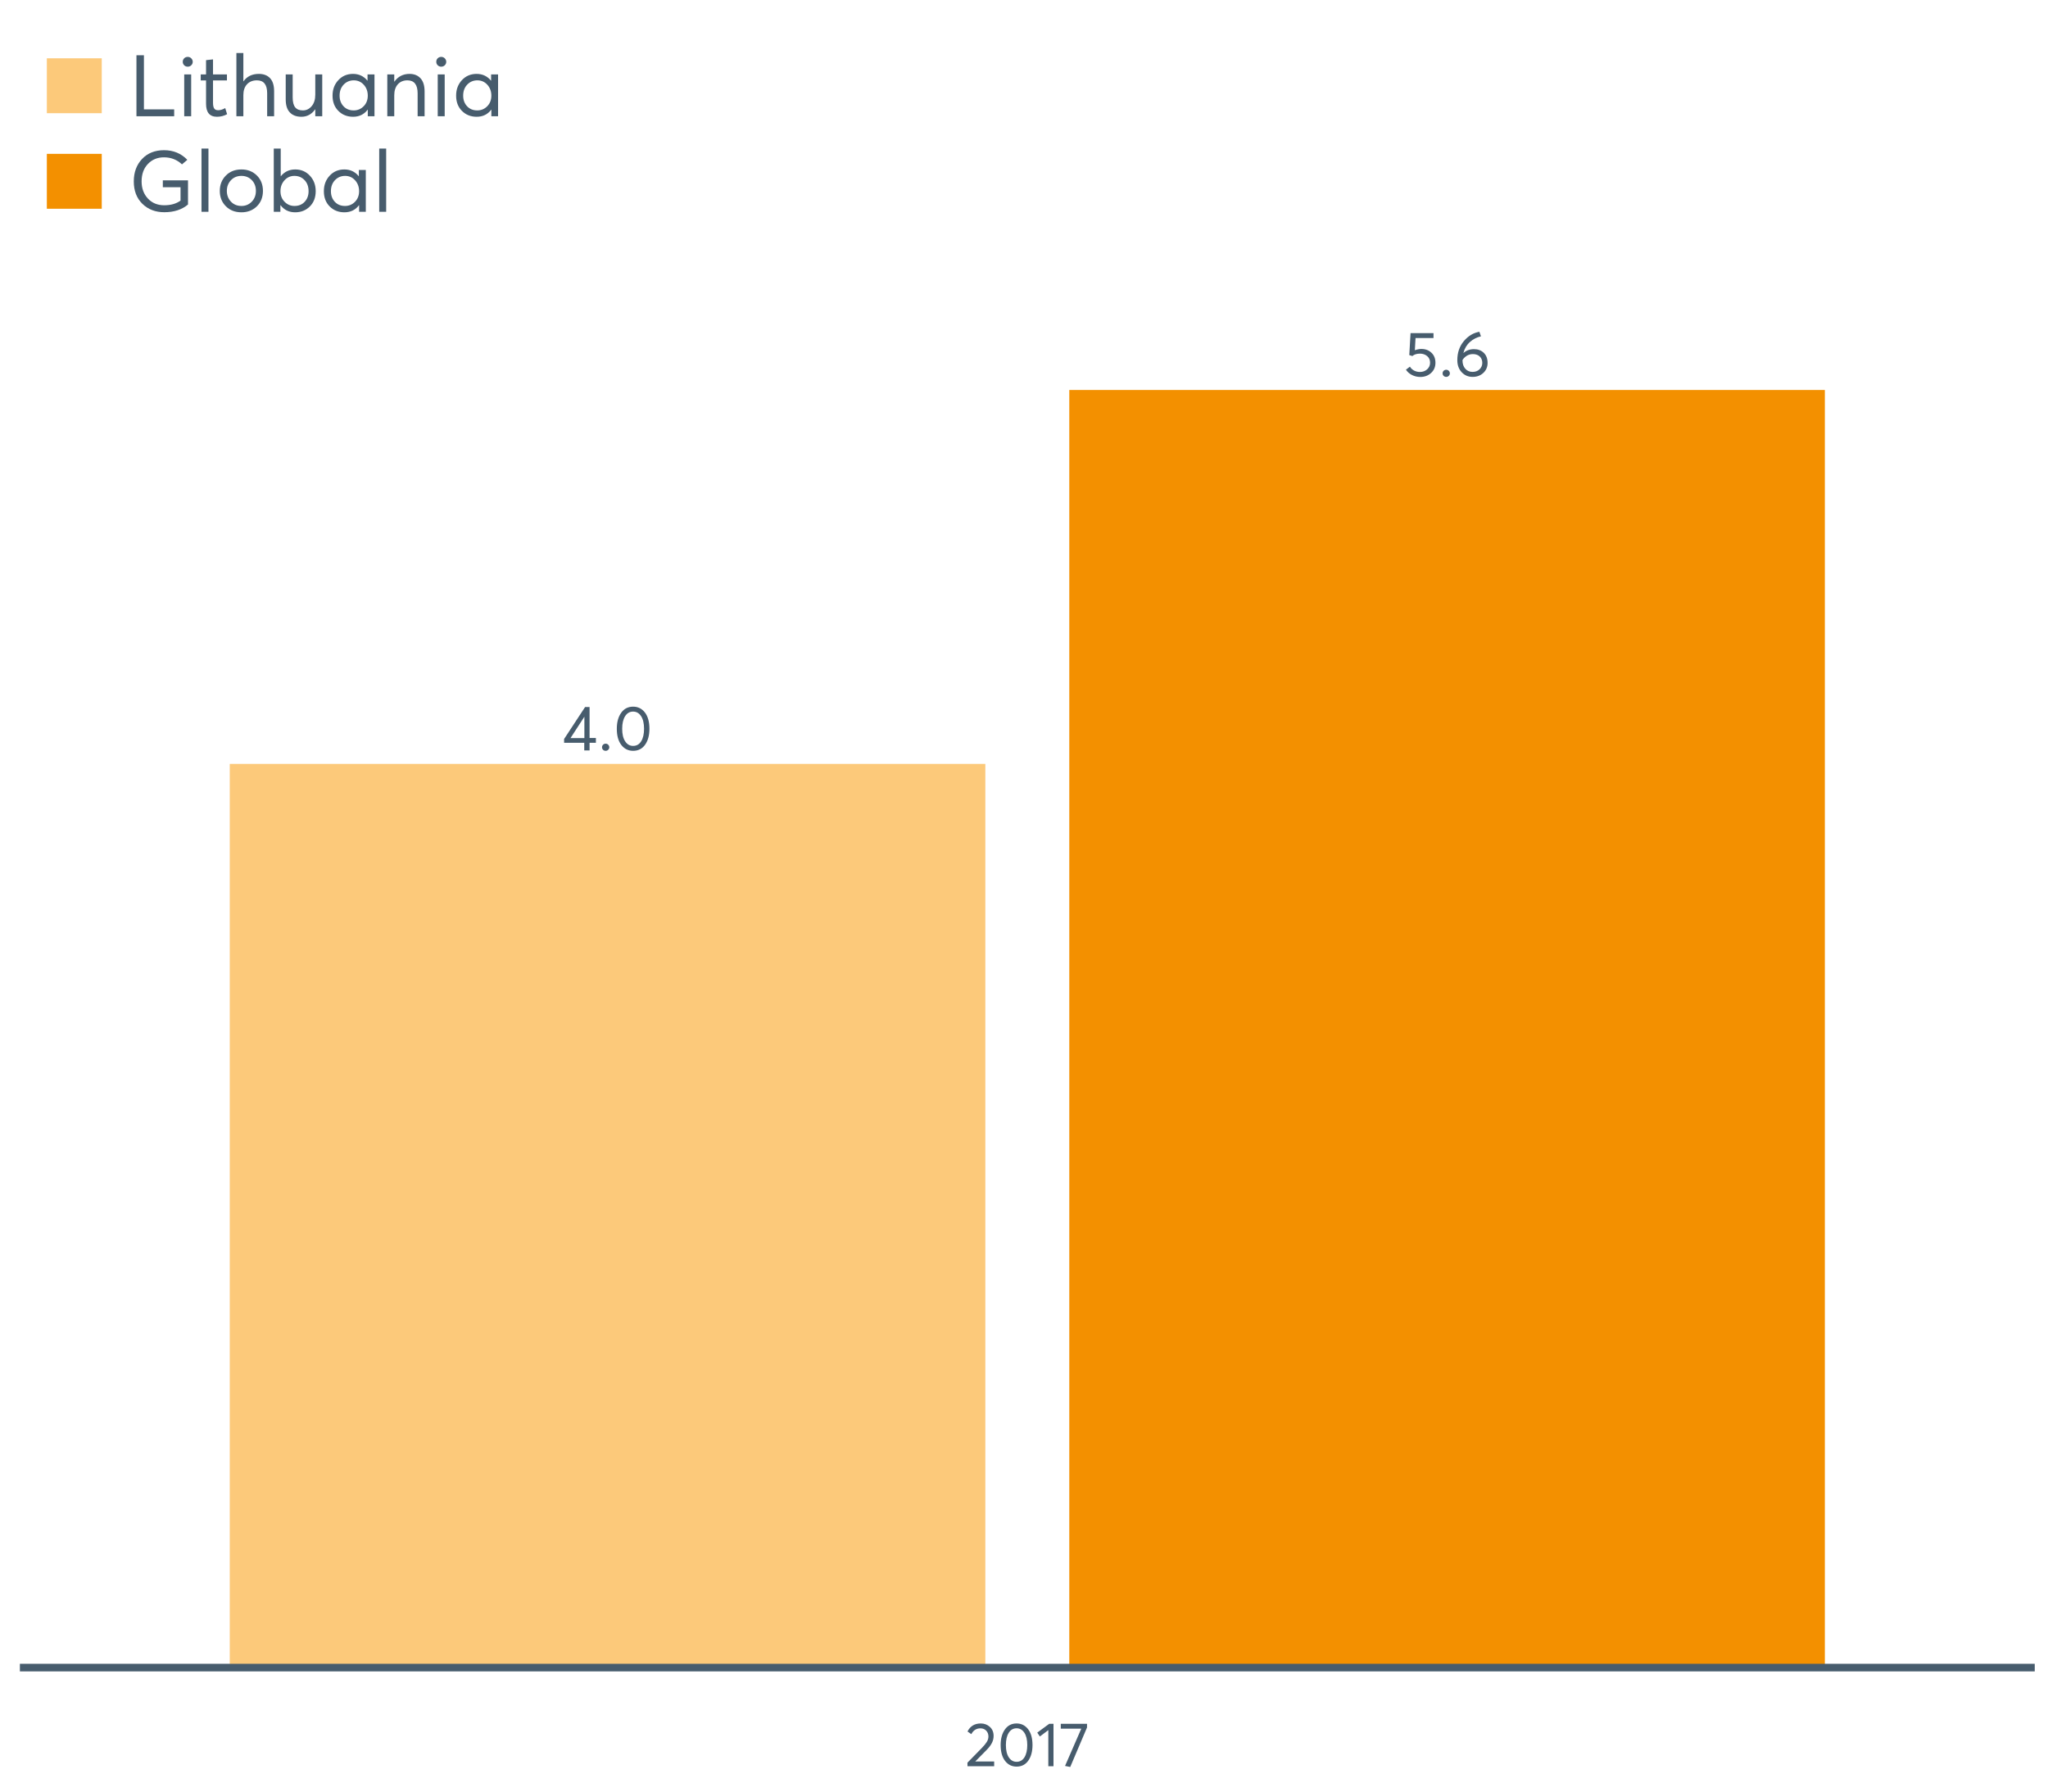
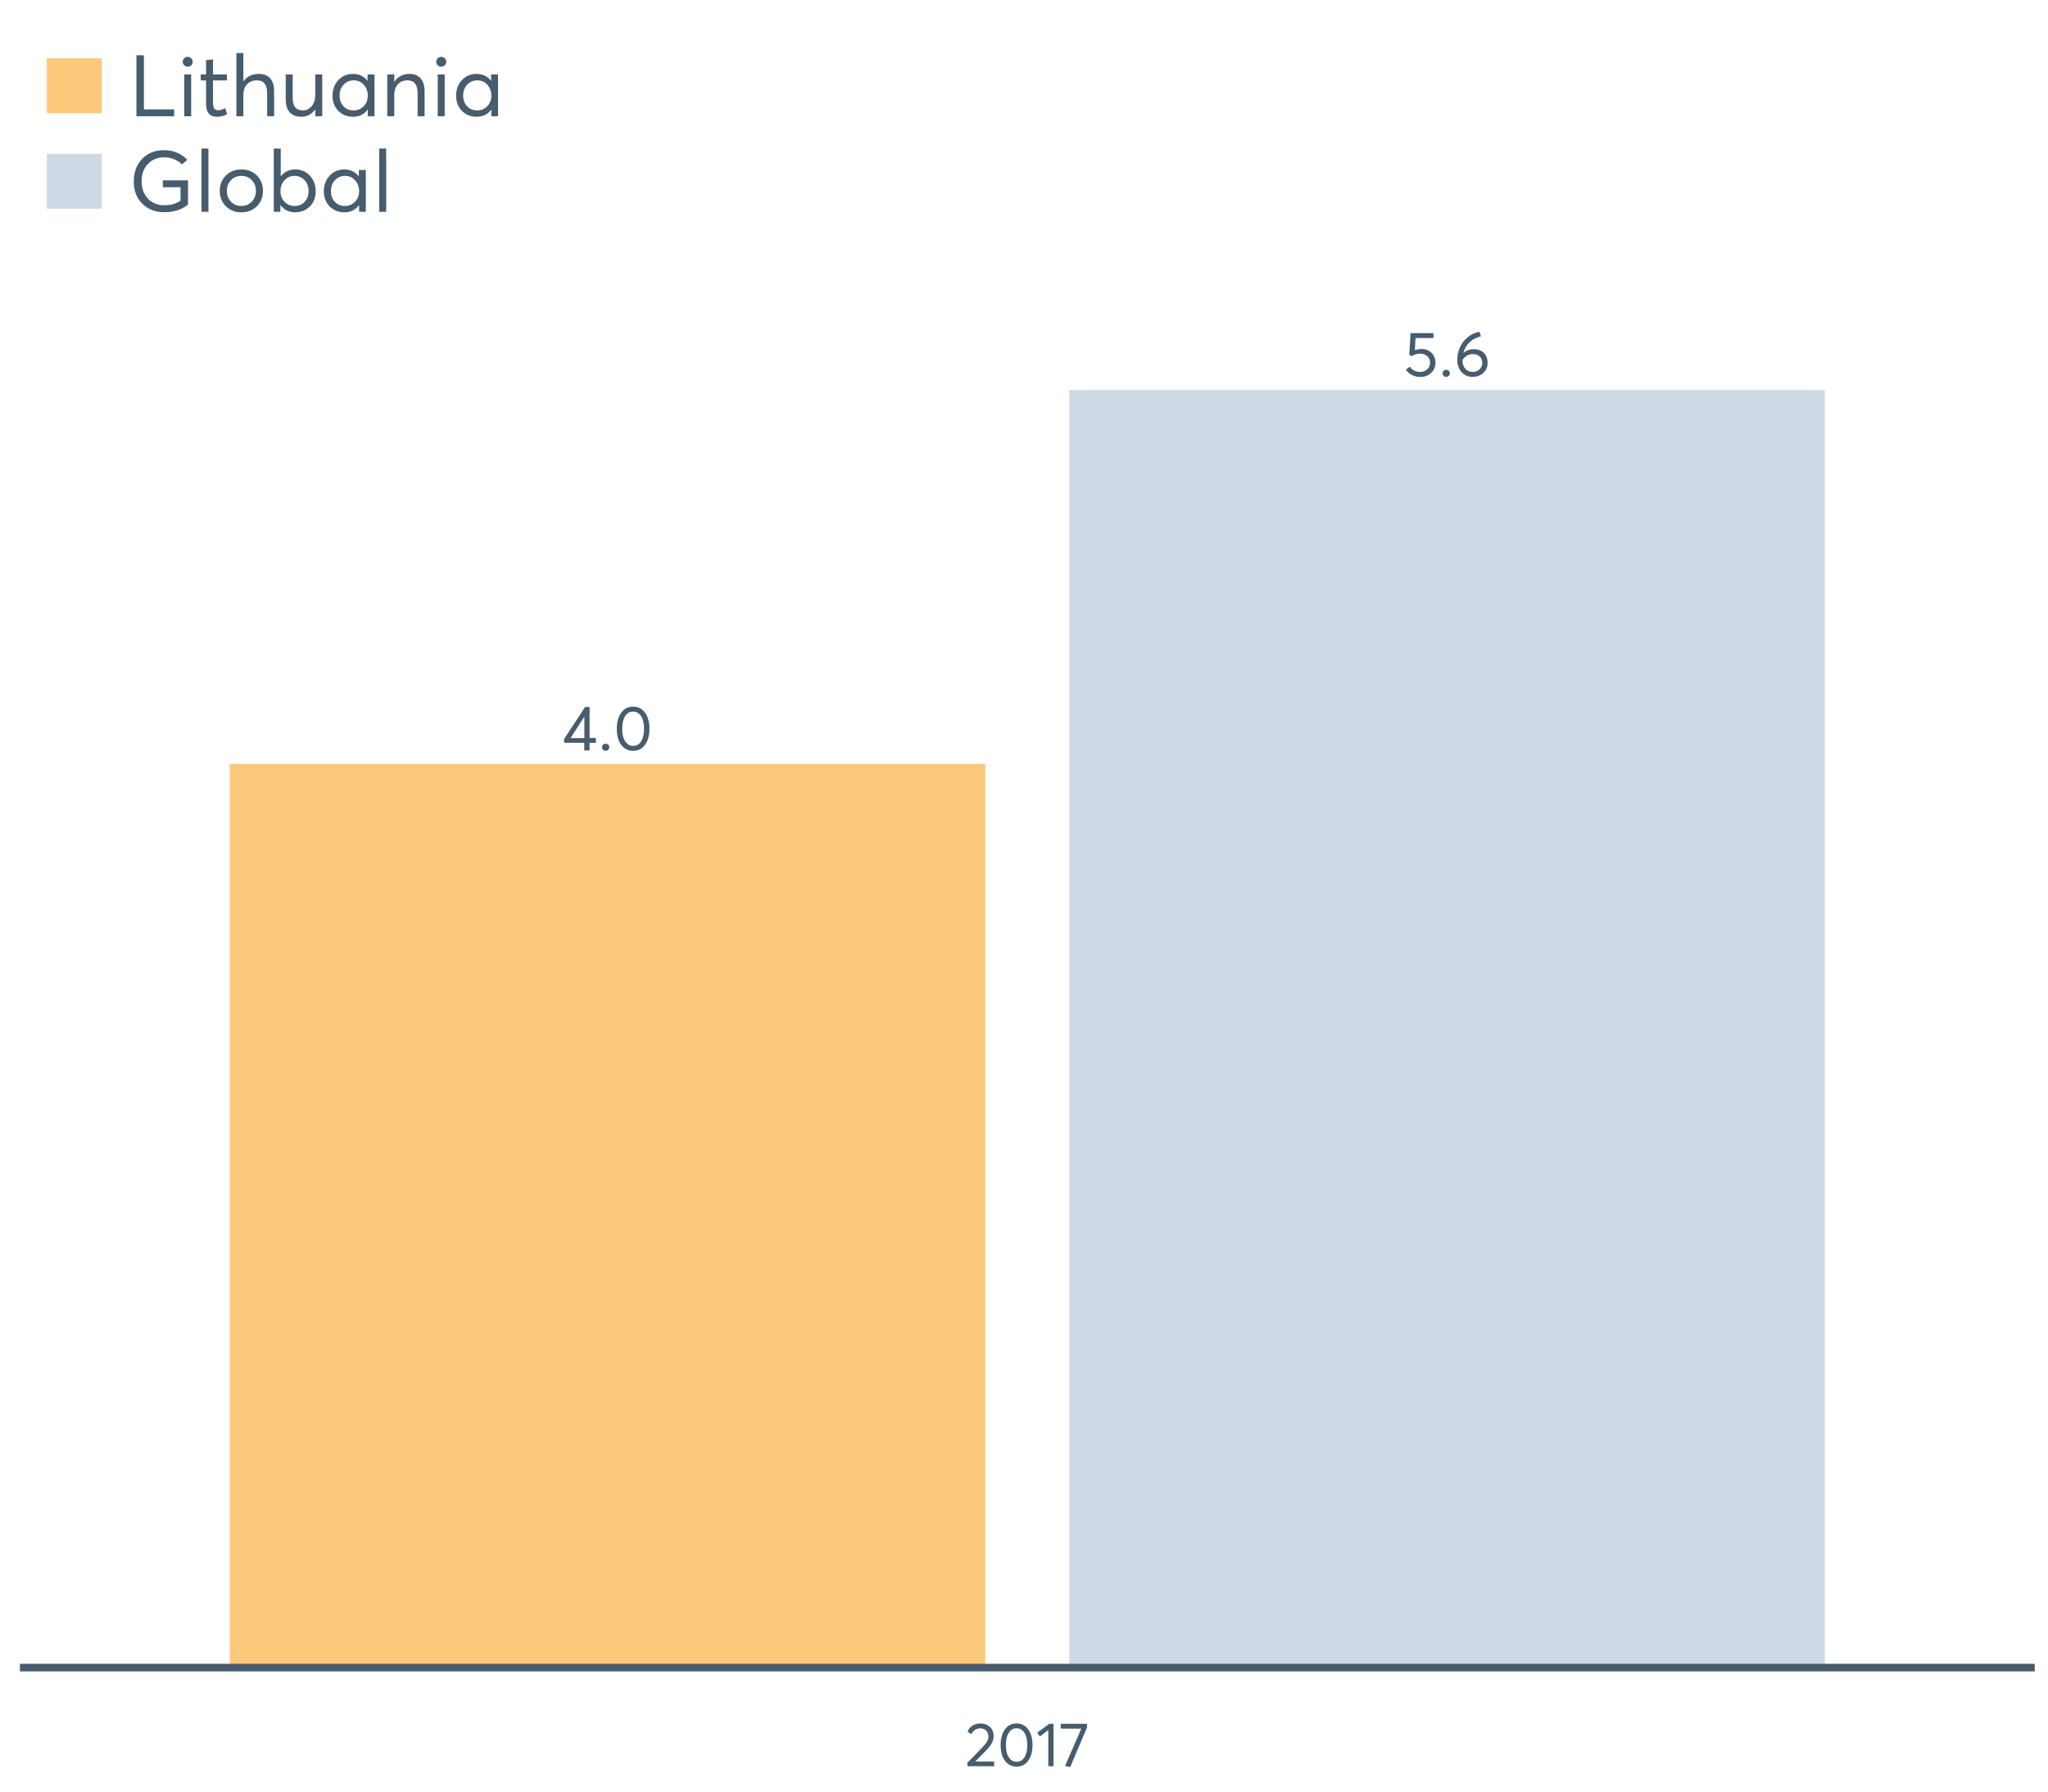
<svg xmlns="http://www.w3.org/2000/svg" xmlns:xlink="http://www.w3.org/1999/xlink" width="822.857pt" height="720pt" viewBox="0 0 822.857 720" version="1.1">
  <defs>
    <g>
      <symbol overflow="visible" id="glyph0-0">
        <path style="stroke:none;" d="M 7.238 -11.074 C 8.844 -11.074 10.188 -10.57 11.262 -9.562 C 12.336 -8.555 12.871 -7.203 12.875 -5.512 C 12.871 -3.852 12.289 -2.488 11.121 -1.422 C 9.953 -0.355 8.512 0.176 6.805 0.18 C 5.602 0.176 4.488 -0.078 3.465 -0.594 C 2.438 -1.109 1.621 -1.828 1.016 -2.742 L 2.617 -3.961 C 3.02 -3.301 3.574 -2.777 4.277 -2.398 C 4.98 -2.016 5.77 -1.828 6.652 -1.828 C 7.785 -1.828 8.746 -2.18 9.535 -2.883 C 10.32 -3.586 10.715 -4.469 10.719 -5.535 C 10.715 -6.668 10.32 -7.562 9.535 -8.215 C 8.746 -8.867 7.797 -9.191 6.68 -9.195 C 5.359 -9.191 4.332 -8.871 3.605 -8.227 L 2.363 -8.609 L 2.871 -17.445 L 12.09 -17.445 L 12.09 -15.465 L 4.875 -15.465 L 4.598 -10.566 C 5.559 -10.902 6.438 -11.074 7.238 -11.074 Z M 7.238 -11.074 " />
      </symbol>
      <symbol overflow="visible" id="glyph0-1">
        <path style="stroke:none;" d="M 3.074 0.152 C 2.648 0.152 2.297 0.016 2.02 -0.266 C 1.738 -0.543 1.598 -0.879 1.602 -1.27 C 1.598 -1.672 1.738 -2.016 2.02 -2.297 C 2.297 -2.578 2.648 -2.719 3.074 -2.719 C 3.461 -2.719 3.797 -2.578 4.086 -2.297 C 4.371 -2.016 4.516 -1.672 4.52 -1.27 C 4.516 -0.879 4.371 -0.543 4.086 -0.266 C 3.797 0.016 3.461 0.152 3.074 0.152 Z M 3.074 0.152 " />
      </symbol>
      <symbol overflow="visible" id="glyph0-2">
        <path style="stroke:none;" d="M 8.125 -10.996 C 9.715 -10.992 11.02 -10.496 12.039 -9.508 C 13.051 -8.516 13.559 -7.168 13.562 -5.461 C 13.559 -3.852 12.988 -2.512 11.848 -1.445 C 10.703 -0.379 9.266 0.152 7.543 0.152 C 5.777 0.152 4.312 -0.473 3.148 -1.727 C 1.977 -2.977 1.395 -4.594 1.398 -6.578 C 1.395 -9.59 2.266 -12.137 4.012 -14.219 C 5.754 -16.301 7.836 -17.555 10.262 -17.98 L 10.895 -16.152 C 9.199 -15.758 7.719 -14.996 6.449 -13.863 C 5.18 -12.73 4.309 -11.258 3.836 -9.449 L 3.859 -9.449 C 4.992 -10.477 6.414 -10.992 8.125 -10.996 Z M 7.516 -1.855 C 8.668 -1.852 9.609 -2.203 10.336 -2.906 C 11.062 -3.609 11.426 -4.469 11.43 -5.484 C 11.426 -6.551 11.082 -7.406 10.398 -8.051 C 9.711 -8.691 8.793 -9.012 7.645 -9.016 C 6.727 -9.012 5.91 -8.781 5.191 -8.328 C 4.473 -7.867 3.902 -7.301 3.48 -6.629 L 3.48 -6.449 C 3.48 -5.078 3.855 -3.969 4.609 -3.125 C 5.359 -2.273 6.328 -1.852 7.516 -1.855 Z M 7.516 -1.855 " />
      </symbol>
      <symbol overflow="visible" id="glyph0-3">
        <path style="stroke:none;" d="M 8.887 0 L 8.887 -3.074 L 0.789 -3.074 L 0.789 -4.598 L 9.219 -17.445 L 11.023 -17.445 L 11.023 -5.004 L 13.562 -5.004 L 13.562 -3.074 L 11.023 -3.074 L 11.023 0 Z M 3.352 -4.953 L 8.938 -4.953 L 8.938 -13.562 Z M 3.352 -4.953 " />
      </symbol>
      <symbol overflow="visible" id="glyph0-4">
        <path style="stroke:none;" d="M 7.973 0.152 C 6.023 0.152 4.445 -0.629 3.238 -2.195 C 2.023 -3.762 1.418 -5.934 1.422 -8.711 C 1.418 -11.348 2 -13.488 3.172 -15.133 C 4.336 -16.773 5.938 -17.594 7.973 -17.598 C 9.918 -17.594 11.496 -16.812 12.711 -15.25 C 13.918 -13.684 14.523 -11.504 14.527 -8.711 C 14.523 -6.066 13.945 -3.93 12.785 -2.297 C 11.625 -0.664 10.02 0.152 7.973 0.152 Z M 7.973 -1.828 C 9.359 -1.828 10.438 -2.445 11.211 -3.68 C 11.977 -4.914 12.363 -6.59 12.367 -8.711 C 12.363 -10.895 11.961 -12.59 11.16 -13.801 C 10.355 -15.008 9.293 -15.613 7.973 -15.617 C 6.602 -15.613 5.527 -14.992 4.75 -13.75 C 3.969 -12.504 3.578 -10.824 3.582 -8.711 C 3.578 -6.543 3.98 -4.855 4.785 -3.645 C 5.586 -2.434 6.648 -1.828 7.973 -1.828 Z M 7.973 -1.828 " />
      </symbol>
      <symbol overflow="visible" id="glyph1-0">
        <path style="stroke:none;" d="M 4.141 -1.91 L 11.707 -1.91 L 11.707 0 L 0.992 0 L 0.969 -1.438 L 6.797 -7.391 C 7.656 -8.281 8.305 -9.078 8.742 -9.773 C 9.18 -10.469 9.398 -11.195 9.402 -11.957 C 9.398 -12.898 9.102 -13.68 8.508 -14.301 C 7.914 -14.918 7.145 -15.227 6.203 -15.23 C 4.562 -15.227 3.34 -14.449 2.531 -12.898 L 0.992 -13.965 C 2.078 -16.113 3.855 -17.191 6.324 -17.191 C 7.742 -17.191 8.957 -16.734 9.969 -15.824 C 10.977 -14.914 11.484 -13.699 11.484 -12.18 C 11.484 -11.199 11.258 -10.266 10.812 -9.375 C 10.363 -8.48 9.621 -7.504 8.582 -6.449 L 4.141 -1.961 Z M 4.141 -1.91 " />
      </symbol>
      <symbol overflow="visible" id="glyph1-1">
        <path style="stroke:none;" d="M 7.789 0.148 C 5.883 0.145 4.344 -0.617 3.164 -2.145 C 1.98 -3.676 1.387 -5.797 1.391 -8.508 C 1.387 -11.086 1.957 -13.176 3.102 -14.785 C 4.238 -16.387 5.801 -17.191 7.789 -17.191 C 9.688 -17.191 11.23 -16.426 12.414 -14.895 C 13.594 -13.363 14.184 -11.234 14.188 -8.508 C 14.184 -5.926 13.617 -3.836 12.488 -2.242 C 11.352 -0.648 9.785 0.145 7.789 0.148 Z M 7.789 -1.785 C 9.141 -1.781 10.195 -2.383 10.953 -3.594 C 11.703 -4.797 12.082 -6.438 12.082 -8.508 C 12.082 -10.641 11.688 -12.297 10.902 -13.48 C 10.113 -14.66 9.074 -15.25 7.789 -15.254 C 6.445 -15.25 5.395 -14.645 4.637 -13.43 C 3.871 -12.215 3.492 -10.574 3.496 -8.508 C 3.492 -6.391 3.887 -4.738 4.676 -3.559 C 5.461 -2.371 6.496 -1.781 7.789 -1.785 Z M 7.789 -1.785 " />
      </symbol>
      <symbol overflow="visible" id="glyph1-2">
        <path style="stroke:none;" d="M 4.961 0 L 4.961 -14.512 L 1.562 -11.957 L 0.52 -13.52 L 5.309 -17.043 L 7.043 -17.043 L 7.043 0 Z M 4.961 0 " />
      </symbol>
      <symbol overflow="visible" id="glyph1-3">
        <path style="stroke:none;" d="M 0.668 -17.043 L 11.211 -17.043 L 11.211 -15.578 L 4.465 0.297 L 2.383 -0.125 L 8.906 -15.105 L 0.668 -15.105 Z M 0.668 -17.043 " />
      </symbol>
      <symbol overflow="visible" id="glyph2-0">
        <path style="stroke:none;" d="M 3.109 0 L 3.109 -24.516 L 6.113 -24.516 L 6.113 -2.762 L 18.266 -2.762 L 18.266 0 Z M 3.109 0 " />
      </symbol>
      <symbol overflow="visible" id="glyph2-1">
        <path style="stroke:none;" d="M 4.316 -19.922 C 3.738 -19.922 3.262 -20.109 2.883 -20.492 C 2.5 -20.867 2.309 -21.336 2.312 -21.891 C 2.309 -22.441 2.5 -22.906 2.883 -23.289 C 3.262 -23.668 3.738 -23.859 4.316 -23.859 C 4.867 -23.859 5.34 -23.66 5.73 -23.27 C 6.121 -22.875 6.316 -22.418 6.32 -21.891 C 6.316 -21.336 6.121 -20.867 5.73 -20.492 C 5.34 -20.109 4.867 -19.922 4.316 -19.922 Z M 2.898 0 L 2.898 -16.816 L 5.695 -16.816 L 5.695 0 Z M 2.898 0 " />
      </symbol>
      <symbol overflow="visible" id="glyph2-2">
        <path style="stroke:none;" d="M 7.422 0.207 C 4.496 0.203 3.035 -1.531 3.039 -5.008 L 3.039 -14.398 L 0.898 -14.398 L 0.898 -16.816 L 3.039 -16.816 L 3.039 -22.547 L 5.836 -22.855 L 5.836 -16.816 L 11.43 -16.816 L 11.43 -14.398 L 5.836 -14.398 L 5.836 -5.422 C 5.836 -4.383 5.988 -3.625 6.301 -3.141 C 6.605 -2.656 7.141 -2.414 7.906 -2.418 C 8.777 -2.414 9.723 -2.703 10.738 -3.281 L 11.496 -0.828 C 10.254 -0.137 8.895 0.203 7.422 0.207 Z M 7.422 0.207 " />
      </symbol>
      <symbol overflow="visible" id="glyph2-3">
        <path style="stroke:none;" d="M 11.703 -17.023 C 13.609 -17.02 15.105 -16.445 16.191 -15.297 C 17.27 -14.145 17.812 -12.406 17.816 -10.082 L 17.816 0 L 15.02 0 L 15.02 -9.289 C 15.016 -12.715 13.648 -14.43 10.91 -14.434 C 9.23 -14.43 7.898 -13.902 6.922 -12.844 C 5.941 -11.785 5.453 -10.324 5.457 -8.461 L 5.457 0 L 2.66 0 L 2.66 -25.414 L 5.457 -25.414 L 5.457 -14.055 L 5.523 -14.055 C 6.926 -16.031 8.984 -17.02 11.703 -17.023 Z M 11.703 -17.023 " />
      </symbol>
      <symbol overflow="visible" id="glyph2-4">
        <path style="stroke:none;" d="M 14.191 -16.816 L 16.988 -16.816 L 16.988 0 L 14.191 0 L 14.191 -2.797 L 14.156 -2.797 C 12.75 -0.793 10.906 0.203 8.633 0.207 C 6.625 0.203 5.07 -0.375 3.969 -1.535 C 2.859 -2.699 2.309 -4.453 2.312 -6.801 L 2.312 -16.816 L 5.109 -16.816 L 5.109 -7.598 C 5.109 -5.73 5.449 -4.391 6.129 -3.574 C 6.809 -2.754 7.836 -2.344 9.219 -2.348 C 10.594 -2.344 11.77 -2.914 12.738 -4.055 C 13.707 -5.195 14.191 -6.73 14.191 -8.668 Z M 14.191 -16.816 " />
      </symbol>
      <symbol overflow="visible" id="glyph2-5">
        <path style="stroke:none;" d="M 15.711 -16.816 L 18.508 -16.816 L 18.508 0 L 15.812 0 L 15.812 -2.66 L 15.777 -2.66 C 14.348 -0.75 12.391 0.203 9.91 0.207 C 7.535 0.203 5.566 -0.574 4.004 -2.141 C 2.434 -3.703 1.652 -5.754 1.656 -8.285 C 1.652 -10.77 2.43 -12.848 3.988 -14.52 C 5.539 -16.188 7.5 -17.02 9.875 -17.023 C 12.266 -17.02 14.199 -16.109 15.676 -14.293 L 15.711 -14.293 Z M 10.152 -2.348 C 11.715 -2.344 13.051 -2.902 14.156 -4.02 C 15.258 -5.137 15.809 -6.559 15.812 -8.285 C 15.809 -10.012 15.273 -11.465 14.207 -12.652 C 13.133 -13.836 11.793 -14.43 10.184 -14.434 C 8.574 -14.43 7.223 -13.859 6.129 -12.723 C 5.035 -11.582 4.488 -10.105 4.488 -8.285 C 4.488 -6.559 5.012 -5.137 6.059 -4.02 C 7.105 -2.902 8.469 -2.344 10.152 -2.348 Z M 10.152 -2.348 " />
      </symbol>
      <symbol overflow="visible" id="glyph2-6">
        <path style="stroke:none;" d="M 11.602 -17.023 C 13.465 -17.02 14.938 -16.426 16.02 -15.242 C 17.102 -14.055 17.641 -12.301 17.645 -9.98 L 17.645 0 L 14.848 0 L 14.848 -9.184 C 14.848 -12.68 13.477 -14.43 10.738 -14.434 C 9.125 -14.43 7.84 -13.895 6.887 -12.828 C 5.93 -11.754 5.453 -10.277 5.457 -8.391 L 5.457 0 L 2.66 0 L 2.66 -16.816 L 5.457 -16.816 L 5.457 -13.879 L 5.488 -13.879 C 6.961 -15.973 9 -17.02 11.602 -17.023 Z M 11.602 -17.023 " />
      </symbol>
      <symbol overflow="visible" id="glyph2-7">
        <path style="stroke:none;" d="M 13.707 -12.637 L 23.824 -12.637 L 23.824 -2.934 C 21.383 -0.863 18.203 0.168 14.293 0.172 C 10.723 0.168 7.789 -0.957 5.488 -3.211 C 3.188 -5.465 2.039 -8.469 2.039 -12.223 C 2.039 -15.879 3.148 -18.883 5.367 -21.234 C 7.586 -23.582 10.527 -24.754 14.191 -24.758 C 17.941 -24.754 21.059 -23.465 23.547 -20.891 L 21.406 -19.059 C 19.398 -20.945 16.984 -21.891 14.156 -21.891 C 11.555 -21.891 9.406 -21.004 7.715 -19.23 C 6.023 -17.457 5.18 -15.121 5.18 -12.223 C 5.18 -9.438 6.02 -7.141 7.699 -5.336 C 9.379 -3.527 11.574 -2.625 14.293 -2.625 C 16.914 -2.625 19.09 -3.246 20.82 -4.488 L 20.82 -9.875 L 13.707 -9.875 Z M 13.707 -12.637 " />
      </symbol>
      <symbol overflow="visible" id="glyph2-8">
        <path style="stroke:none;" d="M 2.898 0 L 2.898 -25.414 L 5.695 -25.414 L 5.695 0 Z M 2.898 0 " />
      </symbol>
      <symbol overflow="visible" id="glyph2-9">
        <path style="stroke:none;" d="M 10.324 0.207 C 7.746 0.203 5.648 -0.609 4.039 -2.242 C 2.422 -3.875 1.617 -5.926 1.621 -8.391 C 1.617 -10.852 2.422 -12.906 4.039 -14.555 C 5.648 -16.199 7.746 -17.02 10.324 -17.023 C 12.809 -17.02 14.867 -16.215 16.504 -14.605 C 18.137 -12.992 18.953 -10.922 18.957 -8.391 C 18.953 -5.859 18.137 -3.793 16.504 -2.191 C 14.867 -0.594 12.809 0.203 10.324 0.207 Z M 10.324 -2.348 C 11.957 -2.344 13.332 -2.914 14.449 -4.055 C 15.566 -5.195 16.125 -6.641 16.125 -8.391 C 16.125 -10.164 15.57 -11.613 14.465 -12.742 C 13.359 -13.867 11.98 -14.43 10.324 -14.434 C 8.598 -14.43 7.188 -13.848 6.094 -12.688 C 5 -11.523 4.453 -10.094 4.453 -8.391 C 4.453 -6.688 5 -5.254 6.094 -4.09 C 7.188 -2.926 8.598 -2.344 10.324 -2.348 Z M 10.324 -2.348 " />
      </symbol>
      <symbol overflow="visible" id="glyph2-10">
        <path style="stroke:none;" d="M 11.324 -17.023 C 13.672 -17.02 15.629 -16.188 17.195 -14.52 C 18.758 -12.848 19.539 -10.77 19.543 -8.285 C 19.539 -5.754 18.75 -3.703 17.176 -2.141 C 15.598 -0.574 13.637 0.203 11.289 0.207 C 8.801 0.203 6.844 -0.75 5.422 -2.66 L 5.352 -2.66 L 5.352 0 L 2.691 0 L 2.691 -25.414 L 5.488 -25.414 L 5.488 -14.293 L 5.523 -14.293 C 6.996 -16.109 8.93 -17.02 11.324 -17.023 Z M 11.016 -2.348 C 12.695 -2.344 14.059 -2.902 15.105 -4.02 C 16.152 -5.137 16.676 -6.559 16.676 -8.285 C 16.676 -10.129 16.133 -11.613 15.051 -12.742 C 13.969 -13.867 12.613 -14.43 10.98 -14.434 C 9.391 -14.43 8.059 -13.836 6.992 -12.652 C 5.918 -11.465 5.383 -10.012 5.387 -8.285 C 5.383 -6.559 5.938 -5.137 7.043 -4.02 C 8.145 -2.902 9.469 -2.344 11.016 -2.348 Z M 11.016 -2.348 " />
      </symbol>
    </g>
    <clipPath id="clip1">
      <path d="M 7.992 105.375 L 818.531 105.375 L 818.531 671.164 L 7.992 671.164 Z M 7.992 105.375 " />
    </clipPath>
  </defs>
-   <g id="surface29000">
+   <g id="surface2282">
    <g clip-path="url(#clip1)" clip-rule="nonzero">
-       <path style=" stroke:none;fill-rule:nonzero;fill:rgb(95.294%,56.471%,0%);fill-opacity:1;" d="M 429.625 156.723 L 733.203 156.723 L 733.203 670.164 L 429.625 670.164 Z M 429.625 156.723 " />
+       <path style=" stroke:none;fill-rule:nonzero;fill:rgb(81.176%,85.098%,89.804%);fill-opacity:1;" d="M 429.625 156.723 L 733.203 156.723 L 733.203 670.164 L 429.625 670.164 Z M 429.625 156.723 " />
      <path style=" stroke:none;fill-rule:nonzero;fill:rgb(98.824%,78.824%,47.843%);fill-opacity:1;" d="M 92.316 306.996 L 395.895 306.996 L 395.895 670.164 L 92.316 670.164 Z M 92.316 306.996 " />
      <g style="fill:rgb(27.843%,36.078%,42.745%);fill-opacity:1;">
        <use xlink:href="#glyph0-0" x="563.867" y="151.312" />
        <use xlink:href="#glyph0-1" x="578.013" y="151.312" />
        <use xlink:href="#glyph0-2" x="584.133" y="151.312" />
      </g>
      <g style="fill:rgb(27.843%,36.078%,42.745%);fill-opacity:1;">
        <use xlink:href="#glyph0-3" x="225.859" y="301.586" />
        <use xlink:href="#glyph0-1" x="240.284" y="301.586" />
        <use xlink:href="#glyph0-4" x="246.405" y="301.586" />
      </g>
    </g>
    <path style="fill:none;stroke-width:3.043;stroke-linecap:butt;stroke-linejoin:round;stroke:rgb(27.843%,36.078%,42.745%);stroke-opacity:1;stroke-miterlimit:10;" d="M 7.992 670.164 L 817.531 670.164 " />
    <g style="fill:rgb(27.843%,36.078%,42.745%);fill-opacity:1;">
      <use xlink:href="#glyph1-0" x="387.734" y="709.812" />
      <use xlink:href="#glyph1-1" x="400.658" y="709.812" />
      <use xlink:href="#glyph1-2" x="416.236" y="709.812" />
      <use xlink:href="#glyph1-3" x="425.538" y="709.812" />
    </g>
    <path style=" stroke:none;fill-rule:nonzero;fill:rgb(98.824%,78.824%,47.843%);fill-opacity:1;" d="M 18.82 23.43 L 40.883 23.43 L 40.883 45.492 L 18.82 45.492 Z M 18.82 23.43 " />
-     <path style=" stroke:none;fill-rule:nonzero;fill:rgb(95.294%,56.471%,0%);fill-opacity:1;" d="M 18.82 61.828 L 40.883 61.828 L 40.883 83.891 L 18.82 83.891 Z M 18.82 61.828 " />
+     <path style=" stroke:none;fill-rule:nonzero;fill:rgb(81.176%,85.098%,89.804%);fill-opacity:1;" d="M 18.82 61.828 L 40.883 61.828 L 40.883 83.891 L 18.82 83.891 Z M 18.82 61.828 " />
    <g style="fill:rgb(27.843%,36.078%,42.745%);fill-opacity:1;">
      <use xlink:href="#glyph2-0" x="51.715" y="46.719" />
      <use xlink:href="#glyph2-1" x="71.119" y="46.719" />
      <use xlink:href="#glyph2-2" x="79.751" y="46.719" />
      <use xlink:href="#glyph2-3" x="92.32" y="46.719" />
      <use xlink:href="#glyph2-4" x="112.484" y="46.719" />
      <use xlink:href="#glyph2-5" x="131.957" y="46.719" />
      <use xlink:href="#glyph2-6" x="152.95" y="46.719" />
      <use xlink:href="#glyph2-1" x="172.976" y="46.719" />
      <use xlink:href="#glyph2-5" x="181.608" y="46.719" />
    </g>
    <g style="fill:rgb(27.843%,36.078%,42.745%);fill-opacity:1;">
      <use xlink:href="#glyph2-7" x="51.715" y="85.117" />
      <use xlink:href="#glyph2-8" x="78.06" y="85.117" />
      <use xlink:href="#glyph2-9" x="86.691" y="85.117" />
      <use xlink:href="#glyph2-10" x="107.305" y="85.117" />
      <use xlink:href="#glyph2-5" x="128.47" y="85.117" />
      <use xlink:href="#glyph2-8" x="149.463" y="85.117" />
    </g>
  </g>
</svg>
